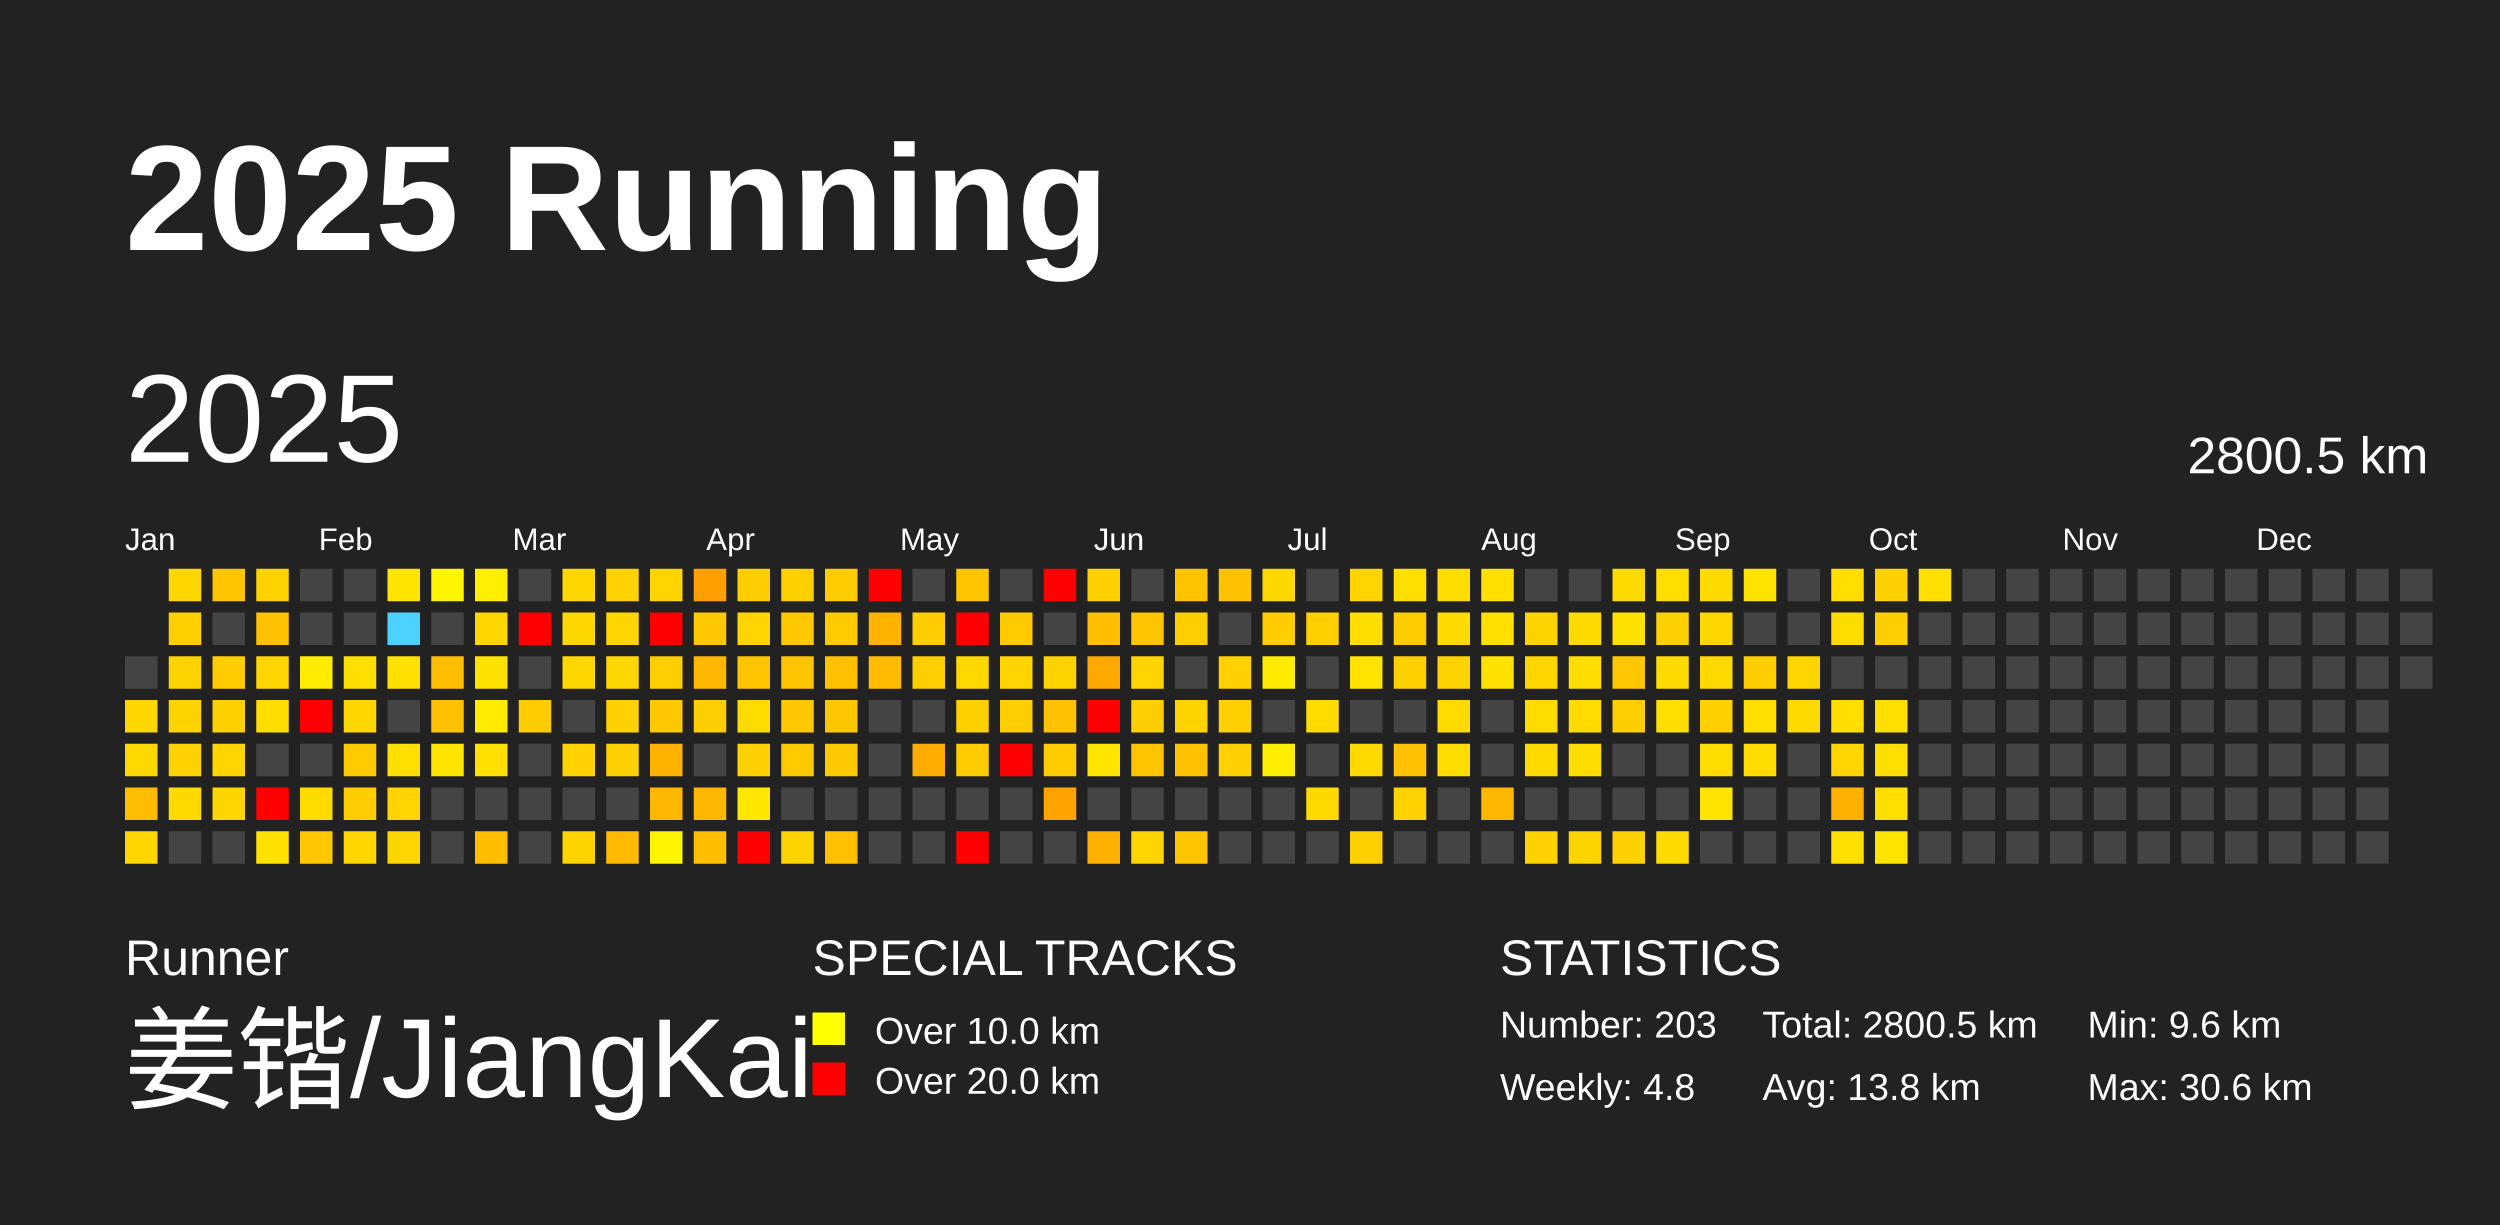
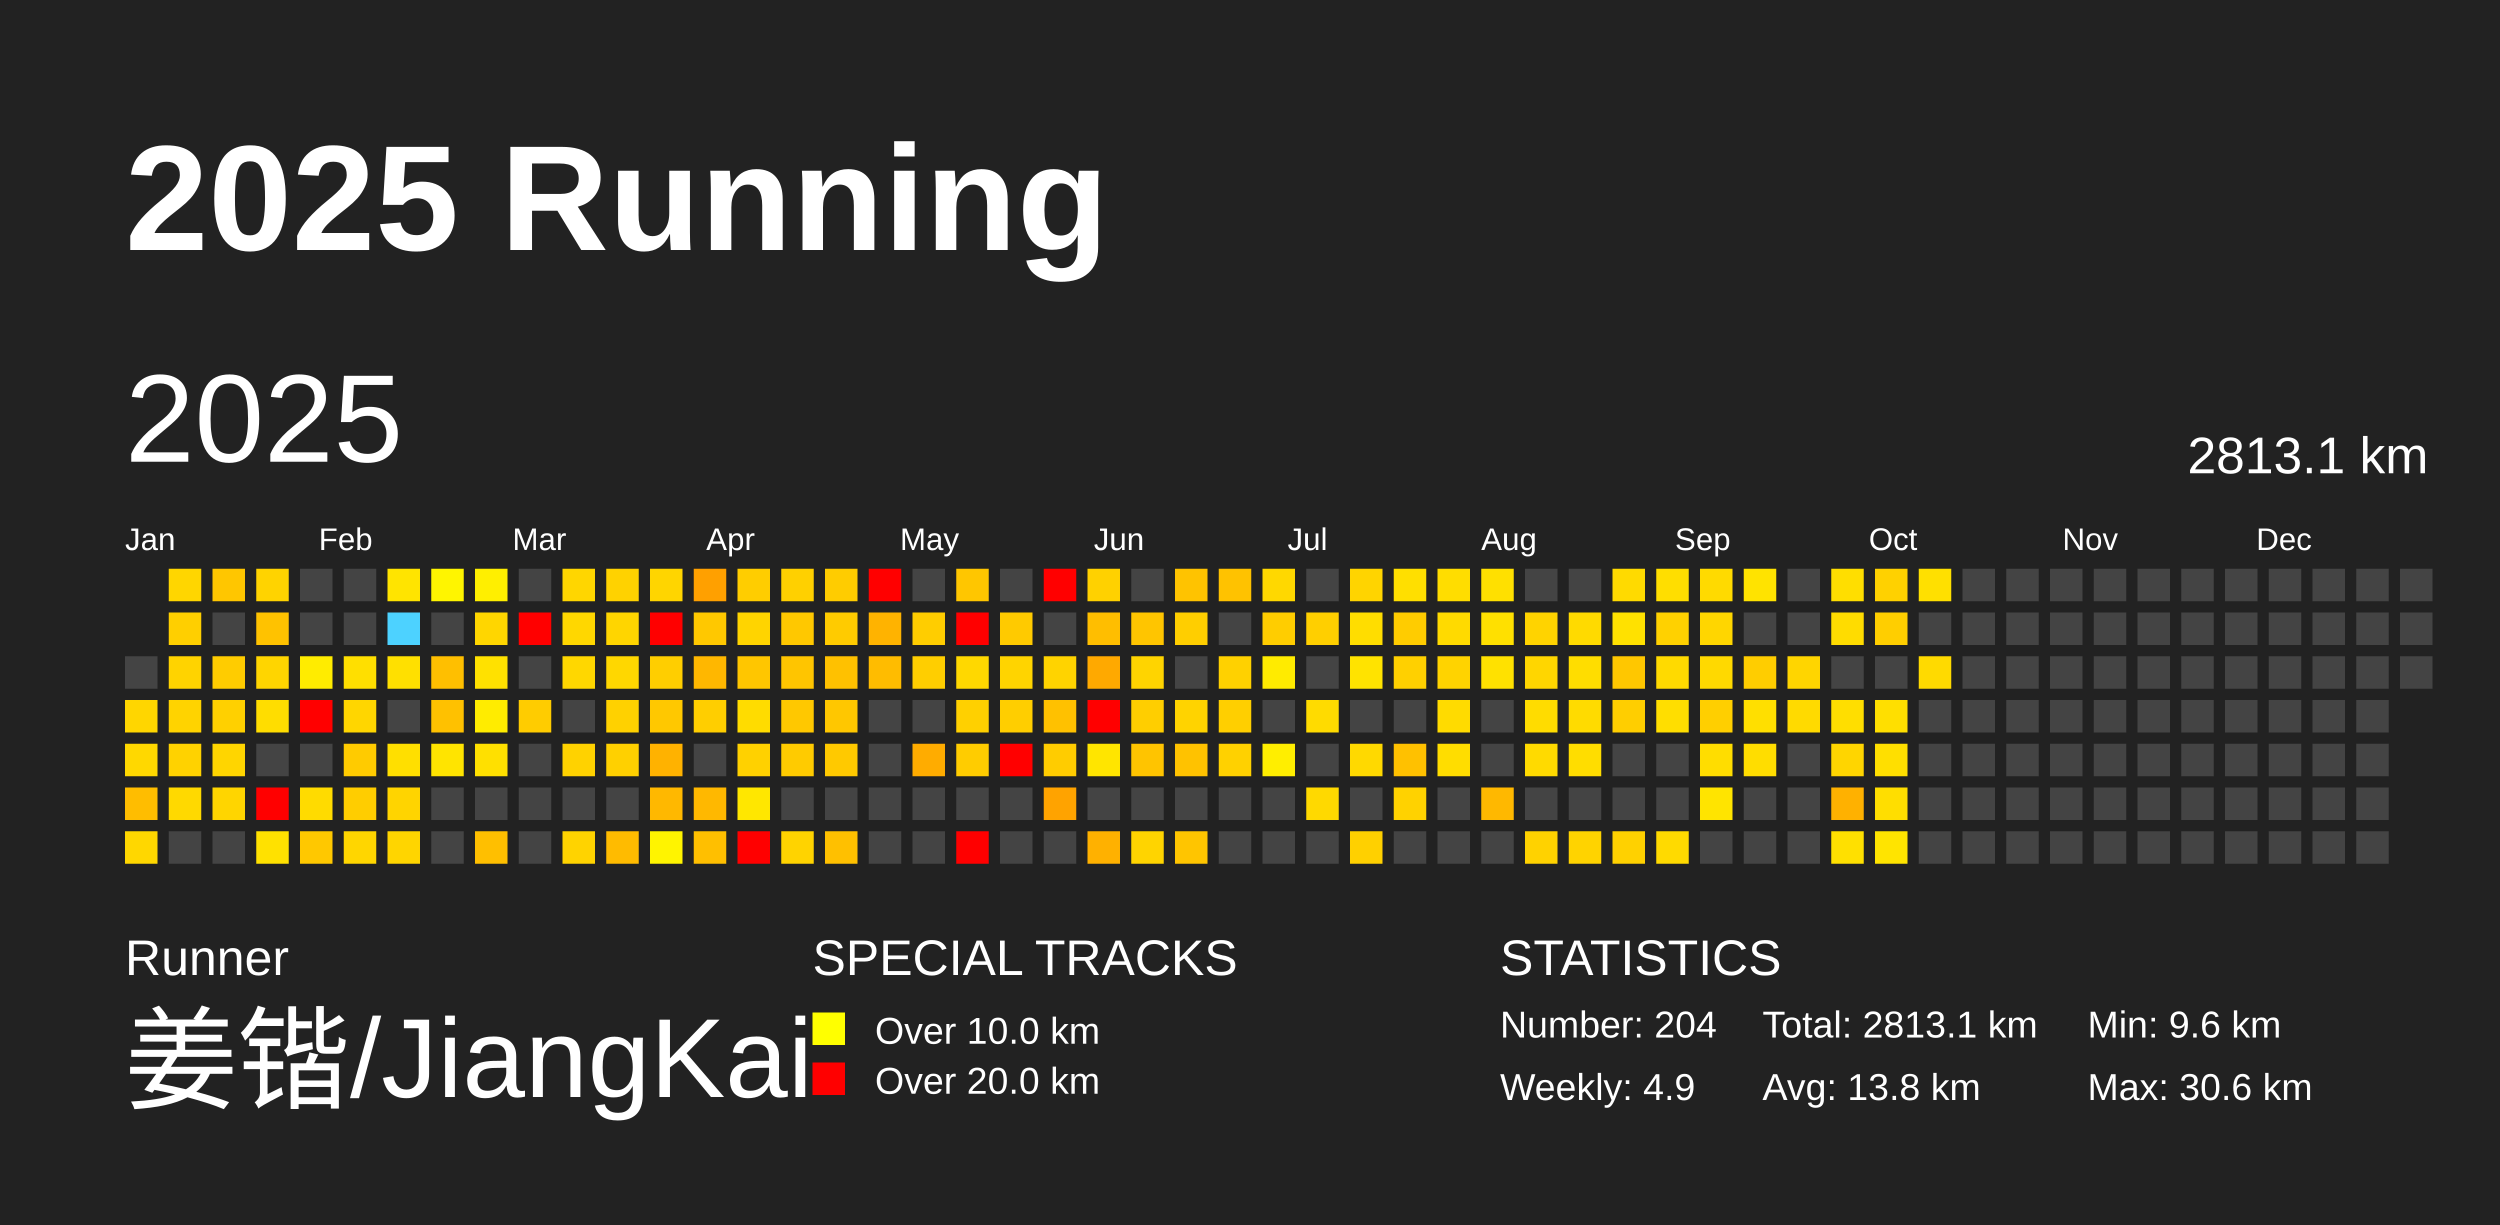
<svg xmlns="http://www.w3.org/2000/svg" baseProfile="full" height="98mm" version="1.1" viewBox="0,0,200,98" width="200mm">
  <defs />
  <rect fill="#222222" height="98" width="200" x="0" y="0" />
  <text fill="#FFFFFF" style="font-size:12px; font-family:Arial; font-weight:bold;" x="10" y="20">2025 Running</text>
  <text fill="#FFFFFF" style="font-size:4px; font-family:Arial" x="10" y="78">Runner</text>
  <text fill="#FFFFFF" style="font-size:9px; font-family:Arial" x="10" y="88">姜锴/JiangKai</text>
  <text fill="#FFFFFF" style="font-size:4px; font-family:Arial" x="65" y="78">SPECIAL TRACKS</text>
  <rect fill="yellow" height="2.6" width="2.6" x="65" y="81" />
  <text fill="#FFFFFF" style="font-size:3px; font-family:Arial" x="70" y="83.5">Over 10.0 km</text>
  <rect fill="red" height="2.6" width="2.6" x="65" y="85" />
  <text fill="#FFFFFF" style="font-size:3px; font-family:Arial" x="70" y="87.5">Over 20.0 km</text>
  <text fill="#FFFFFF" style="font-size:4px; font-family:Arial" x="120" y="78">STATISTICS</text>
-   <text fill="#FFFFFF" style="font-size:3px; font-family:Arial" x="120" y="83">Number: 203</text>
-   <text fill="#FFFFFF" style="font-size:3px; font-family:Arial" x="120" y="88">Weekly: 4.8</text>
-   <text fill="#FFFFFF" style="font-size:3px; font-family:Arial" x="141" y="83">Total: 2800.5 km</text>
+   <text fill="#FFFFFF" style="font-size:3px; font-family:Arial" x="120" y="83">Number: 204</text>
+   <text fill="#FFFFFF" style="font-size:3px; font-family:Arial" x="120" y="88">Weekly: 4.9</text>
+   <text fill="#FFFFFF" style="font-size:3px; font-family:Arial" x="141" y="83">Total: 2813.1 km</text>
  <text fill="#FFFFFF" style="font-size:3px; font-family:Arial" x="141" y="88">Avg: 13.8 km</text>
  <text fill="#FFFFFF" style="font-size:3px; font-family:Arial" x="167" y="83">Min: 9.6 km</text>
  <text fill="#FFFFFF" style="font-size:3px; font-family:Arial" x="167" y="88">Max: 30.6 km</text>
  <text dominant-baseline="hanging" fill="#FFFFFF" style="font-size:10.0px; font-family:Arial;" x="10" y="30">2025</text>
-   <text dominant-baseline="hanging" fill="#FFFFFF" style="font-size:4.125px; font-family:Arial;" x="175" y="35">2800.5 km</text>
+   <text dominant-baseline="hanging" fill="#FFFFFF" style="font-size:4.125px; font-family:Arial;" x="175" y="35">2813.1 km</text>
  <text fill="#FFFFFF" style="font-size:2.5px; font-family:Arial" x="10.0" y="44">Jan</text>
  <text fill="#FFFFFF" style="font-size:2.5px; font-family:Arial" x="25.5" y="44">Feb</text>
  <text fill="#FFFFFF" style="font-size:2.5px; font-family:Arial" x="41.0" y="44">Mar</text>
  <text fill="#FFFFFF" style="font-size:2.5px; font-family:Arial" x="56.5" y="44">Apr</text>
  <text fill="#FFFFFF" style="font-size:2.5px; font-family:Arial" x="72.0" y="44">May</text>
  <text fill="#FFFFFF" style="font-size:2.5px; font-family:Arial" x="87.5" y="44">Jun</text>
  <text fill="#FFFFFF" style="font-size:2.5px; font-family:Arial" x="103.0" y="44">Jul</text>
  <text fill="#FFFFFF" style="font-size:2.5px; font-family:Arial" x="118.5" y="44">Aug</text>
  <text fill="#FFFFFF" style="font-size:2.5px; font-family:Arial" x="134.0" y="44">Sep</text>
  <text fill="#FFFFFF" style="font-size:2.5px; font-family:Arial" x="149.5" y="44">Oct</text>
  <text fill="#FFFFFF" style="font-size:2.5px; font-family:Arial" x="165.0" y="44">Nov</text>
  <text fill="#FFFFFF" style="font-size:2.5px; font-family:Arial" x="180.5" y="44">Dec</text>
  <rect fill="#444444" height="2.6" width="2.6" x="10.0" y="52.5" />
  <rect fill="#ffd600" height="2.6" width="2.6" x="10.0" y="56.0" />
  <rect fill="#ffd800" height="2.6" width="2.6" x="10.0" y="59.5" />
  <rect fill="#ffbd00" height="2.6" width="2.6" x="10.0" y="63.0" />
  <rect fill="#ffd700" height="2.6" width="2.6" x="10.0" y="66.5" />
  <rect fill="#ffd600" height="2.6" width="2.6" x="13.5" y="45.5" />
  <rect fill="#ffcf00" height="2.6" width="2.6" x="13.5" y="49.0" />
  <rect fill="#ffd300" height="2.6" width="2.6" x="13.5" y="52.5" />
  <rect fill="#ffd300" height="2.6" width="2.6" x="13.5" y="56.0" />
  <rect fill="#ffd200" height="2.6" width="2.6" x="13.5" y="59.5" />
  <rect fill="#ffd900" height="2.6" width="2.6" x="13.5" y="63.0" />
  <rect fill="#444444" height="2.6" width="2.6" x="13.5" y="66.5" />
  <rect fill="#ffc600" height="2.6" width="2.6" x="17.0" y="45.5" />
  <rect fill="#444444" height="2.6" width="2.6" x="17.0" y="49.0" />
  <rect fill="#ffcc00" height="2.6" width="2.6" x="17.0" y="52.5" />
  <rect fill="#ffd000" height="2.6" width="2.6" x="17.0" y="56.0" />
  <rect fill="#ffd500" height="2.6" width="2.6" x="17.0" y="59.5" />
  <rect fill="#ffd500" height="2.6" width="2.6" x="17.0" y="63.0" />
  <rect fill="#444444" height="2.6" width="2.6" x="17.0" y="66.5" />
  <rect fill="#ffd300" height="2.6" width="2.6" x="20.5" y="45.5" />
  <rect fill="#ffc200" height="2.6" width="2.6" x="20.5" y="49.0" />
  <rect fill="#ffd500" height="2.6" width="2.6" x="20.5" y="52.5" />
  <rect fill="#ffdd00" height="2.6" width="2.6" x="20.5" y="56.0" />
  <rect fill="#444444" height="2.6" width="2.6" x="20.5" y="59.5" />
  <rect fill="red" height="2.6" width="2.6" x="20.5" y="63.0" />
  <rect fill="#ffe100" height="2.6" width="2.6" x="20.5" y="66.5" />
  <rect fill="#444444" height="2.6" width="2.6" x="24.0" y="45.5" />
  <rect fill="#444444" height="2.6" width="2.6" x="24.0" y="49.0" />
  <rect fill="#ffec00" height="2.6" width="2.6" x="24.0" y="52.5" />
  <rect fill="red" height="2.6" width="2.6" x="24.0" y="56.0" />
  <rect fill="#444444" height="2.6" width="2.6" x="24.0" y="59.5" />
  <rect fill="#ffdb00" height="2.6" width="2.6" x="24.0" y="63.0" />
  <rect fill="#ffc800" height="2.6" width="2.6" x="24.0" y="66.5" />
  <rect fill="#444444" height="2.6" width="2.6" x="27.5" y="45.5" />
  <rect fill="#444444" height="2.6" width="2.6" x="27.5" y="49.0" />
  <rect fill="#ffdf00" height="2.6" width="2.6" x="27.5" y="52.5" />
  <rect fill="#ffd600" height="2.6" width="2.6" x="27.5" y="56.0" />
  <rect fill="#ffcb00" height="2.6" width="2.6" x="27.5" y="59.5" />
  <rect fill="#ffcd00" height="2.6" width="2.6" x="27.5" y="63.0" />
  <rect fill="#ffd600" height="2.6" width="2.6" x="27.5" y="66.5" />
  <rect fill="#ffe400" height="2.6" width="2.6" x="31.0" y="45.5" />
  <rect fill="#4dd2ff" height="2.6" width="2.6" x="31.0" y="49.0" />
  <rect fill="#ffe000" height="2.6" width="2.6" x="31.0" y="52.5" />
  <rect fill="#444444" height="2.6" width="2.6" x="31.0" y="56.0" />
  <rect fill="#ffdf00" height="2.6" width="2.6" x="31.0" y="59.5" />
  <rect fill="#ffd400" height="2.6" width="2.6" x="31.0" y="63.0" />
  <rect fill="#ffd500" height="2.6" width="2.6" x="31.0" y="66.5" />
  <rect fill="#fff500" height="2.6" width="2.6" x="34.5" y="45.5" />
  <rect fill="#444444" height="2.6" width="2.6" x="34.5" y="49.0" />
  <rect fill="#ffbf00" height="2.6" width="2.6" x="34.5" y="52.5" />
  <rect fill="#ffc100" height="2.6" width="2.6" x="34.5" y="56.0" />
  <rect fill="#ffe400" height="2.6" width="2.6" x="34.5" y="59.5" />
  <rect fill="#444444" height="2.6" width="2.6" x="34.5" y="63.0" />
  <rect fill="#444444" height="2.6" width="2.6" x="34.5" y="66.5" />
  <rect fill="#ffef00" height="2.6" width="2.6" x="38.0" y="45.5" />
  <rect fill="#ffd600" height="2.6" width="2.6" x="38.0" y="49.0" />
  <rect fill="#ffe100" height="2.6" width="2.6" x="38.0" y="52.5" />
  <rect fill="#ffec00" height="2.6" width="2.6" x="38.0" y="56.0" />
  <rect fill="#ffe000" height="2.6" width="2.6" x="38.0" y="59.5" />
  <rect fill="#444444" height="2.6" width="2.6" x="38.0" y="63.0" />
  <rect fill="#ffbf00" height="2.6" width="2.6" x="38.0" y="66.5" />
  <rect fill="#444444" height="2.6" width="2.6" x="41.5" y="45.5" />
  <rect fill="red" height="2.6" width="2.6" x="41.5" y="49.0" />
  <rect fill="#444444" height="2.6" width="2.6" x="41.5" y="52.5" />
  <rect fill="#ffcc00" height="2.6" width="2.6" x="41.5" y="56.0" />
  <rect fill="#444444" height="2.6" width="2.6" x="41.5" y="59.5" />
  <rect fill="#444444" height="2.6" width="2.6" x="41.5" y="63.0" />
  <rect fill="#444444" height="2.6" width="2.6" x="41.5" y="66.5" />
  <rect fill="#ffd600" height="2.6" width="2.6" x="45.0" y="45.5" />
  <rect fill="#ffd700" height="2.6" width="2.6" x="45.0" y="49.0" />
  <rect fill="#ffd700" height="2.6" width="2.6" x="45.0" y="52.5" />
  <rect fill="#444444" height="2.6" width="2.6" x="45.0" y="56.0" />
  <rect fill="#ffd200" height="2.6" width="2.6" x="45.0" y="59.5" />
  <rect fill="#444444" height="2.6" width="2.6" x="45.0" y="63.0" />
  <rect fill="#ffd300" height="2.6" width="2.6" x="45.0" y="66.5" />
  <rect fill="#ffd200" height="2.6" width="2.6" x="48.5" y="45.5" />
  <rect fill="#ffd500" height="2.6" width="2.6" x="48.5" y="49.0" />
  <rect fill="#ffd700" height="2.6" width="2.6" x="48.5" y="52.5" />
  <rect fill="#ffd100" height="2.6" width="2.6" x="48.5" y="56.0" />
  <rect fill="#ffd000" height="2.6" width="2.6" x="48.5" y="59.5" />
  <rect fill="#444444" height="2.6" width="2.6" x="48.5" y="63.0" />
  <rect fill="#ffbb00" height="2.6" width="2.6" x="48.5" y="66.5" />
  <rect fill="#ffd500" height="2.6" width="2.6" x="52.0" y="45.5" />
  <rect fill="red" height="2.6" width="2.6" x="52.0" y="49.0" />
  <rect fill="#ffce00" height="2.6" width="2.6" x="52.0" y="52.5" />
  <rect fill="#ffc800" height="2.6" width="2.6" x="52.0" y="56.0" />
  <rect fill="#ffb200" height="2.6" width="2.6" x="52.0" y="59.5" />
  <rect fill="#ffb800" height="2.6" width="2.6" x="52.0" y="63.0" />
  <rect fill="#fff400" height="2.6" width="2.6" x="52.0" y="66.5" />
  <rect fill="#ffa000" height="2.6" width="2.6" x="55.5" y="45.5" />
  <rect fill="#ffc800" height="2.6" width="2.6" x="55.5" y="49.0" />
  <rect fill="#ffb700" height="2.6" width="2.6" x="55.5" y="52.5" />
  <rect fill="#ffce00" height="2.6" width="2.6" x="55.5" y="56.0" />
  <rect fill="#444444" height="2.6" width="2.6" x="55.5" y="59.5" />
  <rect fill="#ffb800" height="2.6" width="2.6" x="55.5" y="63.0" />
  <rect fill="#ffbf00" height="2.6" width="2.6" x="55.5" y="66.5" />
  <rect fill="#ffcd00" height="2.6" width="2.6" x="59.0" y="45.5" />
  <rect fill="#ffd400" height="2.6" width="2.6" x="59.0" y="49.0" />
  <rect fill="#ffc600" height="2.6" width="2.6" x="59.0" y="52.5" />
  <rect fill="#ffdc00" height="2.6" width="2.6" x="59.0" y="56.0" />
  <rect fill="#ffd100" height="2.6" width="2.6" x="59.0" y="59.5" />
  <rect fill="#ffe700" height="2.6" width="2.6" x="59.0" y="63.0" />
  <rect fill="red" height="2.6" width="2.6" x="59.0" y="66.5" />
  <rect fill="#ffd000" height="2.6" width="2.6" x="62.5" y="45.5" />
  <rect fill="#ffc800" height="2.6" width="2.6" x="62.5" y="49.0" />
  <rect fill="#ffc500" height="2.6" width="2.6" x="62.5" y="52.5" />
  <rect fill="#ffc800" height="2.6" width="2.6" x="62.5" y="56.0" />
  <rect fill="#ffcb00" height="2.6" width="2.6" x="62.5" y="59.5" />
  <rect fill="#444444" height="2.6" width="2.6" x="62.5" y="63.0" />
  <rect fill="#ffd300" height="2.6" width="2.6" x="62.5" y="66.5" />
  <rect fill="#ffcc00" height="2.6" width="2.6" x="66.0" y="45.5" />
  <rect fill="#ffcb00" height="2.6" width="2.6" x="66.0" y="49.0" />
  <rect fill="#ffc100" height="2.6" width="2.6" x="66.0" y="52.5" />
  <rect fill="#ffc700" height="2.6" width="2.6" x="66.0" y="56.0" />
  <rect fill="#ffc900" height="2.6" width="2.6" x="66.0" y="59.5" />
  <rect fill="#444444" height="2.6" width="2.6" x="66.0" y="63.0" />
  <rect fill="#ffc000" height="2.6" width="2.6" x="66.0" y="66.5" />
  <rect fill="red" height="2.6" width="2.6" x="69.5" y="45.5" />
  <rect fill="#ffb300" height="2.6" width="2.6" x="69.5" y="49.0" />
  <rect fill="#ffbc00" height="2.6" width="2.6" x="69.5" y="52.5" />
  <rect fill="#444444" height="2.6" width="2.6" x="69.5" y="56.0" />
  <rect fill="#444444" height="2.6" width="2.6" x="69.5" y="59.5" />
  <rect fill="#444444" height="2.6" width="2.6" x="69.5" y="63.0" />
  <rect fill="#444444" height="2.6" width="2.6" x="69.5" y="66.5" />
  <rect fill="#444444" height="2.6" width="2.6" x="73.0" y="45.5" />
  <rect fill="#ffcd00" height="2.6" width="2.6" x="73.0" y="49.0" />
  <rect fill="#ffce00" height="2.6" width="2.6" x="73.0" y="52.5" />
  <rect fill="#444444" height="2.6" width="2.6" x="73.0" y="56.0" />
  <rect fill="#ffac00" height="2.6" width="2.6" x="73.0" y="59.5" />
  <rect fill="#444444" height="2.6" width="2.6" x="73.0" y="63.0" />
  <rect fill="#444444" height="2.6" width="2.6" x="73.0" y="66.5" />
  <rect fill="#ffc600" height="2.6" width="2.6" x="76.5" y="45.5" />
  <rect fill="red" height="2.6" width="2.6" x="76.5" y="49.0" />
  <rect fill="#ffd800" height="2.6" width="2.6" x="76.5" y="52.5" />
  <rect fill="#ffd000" height="2.6" width="2.6" x="76.5" y="56.0" />
  <rect fill="#ffcc00" height="2.6" width="2.6" x="76.5" y="59.5" />
  <rect fill="#444444" height="2.6" width="2.6" x="76.5" y="63.0" />
  <rect fill="red" height="2.6" width="2.6" x="76.5" y="66.5" />
  <rect fill="#444444" height="2.6" width="2.6" x="80.0" y="45.5" />
  <rect fill="#ffca00" height="2.6" width="2.6" x="80.0" y="49.0" />
  <rect fill="#ffd400" height="2.6" width="2.6" x="80.0" y="52.5" />
  <rect fill="#ffce00" height="2.6" width="2.6" x="80.0" y="56.0" />
  <rect fill="red" height="2.6" width="2.6" x="80.0" y="59.5" />
  <rect fill="#444444" height="2.6" width="2.6" x="80.0" y="63.0" />
  <rect fill="#444444" height="2.6" width="2.6" x="80.0" y="66.5" />
  <rect fill="red" height="2.6" width="2.6" x="83.5" y="45.5" />
  <rect fill="#444444" height="2.6" width="2.6" x="83.5" y="49.0" />
  <rect fill="#ffd300" height="2.6" width="2.6" x="83.5" y="52.5" />
  <rect fill="#ffc100" height="2.6" width="2.6" x="83.5" y="56.0" />
  <rect fill="#ffcc00" height="2.6" width="2.6" x="83.5" y="59.5" />
  <rect fill="#ffa300" height="2.6" width="2.6" x="83.5" y="63.0" />
  <rect fill="#444444" height="2.6" width="2.6" x="83.5" y="66.5" />
  <rect fill="#ffd100" height="2.6" width="2.6" x="87.0" y="45.5" />
  <rect fill="#ffbe00" height="2.6" width="2.6" x="87.0" y="49.0" />
  <rect fill="#ffa900" height="2.6" width="2.6" x="87.0" y="52.5" />
  <rect fill="red" height="2.6" width="2.6" x="87.0" y="56.0" />
  <rect fill="#ffe500" height="2.6" width="2.6" x="87.0" y="59.5" />
  <rect fill="#444444" height="2.6" width="2.6" x="87.0" y="63.0" />
  <rect fill="#ffb100" height="2.6" width="2.6" x="87.0" y="66.5" />
  <rect fill="#444444" height="2.6" width="2.6" x="90.5" y="45.5" />
  <rect fill="#ffc500" height="2.6" width="2.6" x="90.5" y="49.0" />
  <rect fill="#ffd400" height="2.6" width="2.6" x="90.5" y="52.5" />
  <rect fill="#ffce00" height="2.6" width="2.6" x="90.5" y="56.0" />
  <rect fill="#ffc400" height="2.6" width="2.6" x="90.5" y="59.5" />
  <rect fill="#444444" height="2.6" width="2.6" x="90.5" y="63.0" />
  <rect fill="#ffd400" height="2.6" width="2.6" x="90.5" y="66.5" />
  <rect fill="#ffc300" height="2.6" width="2.6" x="94.0" y="45.5" />
  <rect fill="#ffce00" height="2.6" width="2.6" x="94.0" y="49.0" />
  <rect fill="#444444" height="2.6" width="2.6" x="94.0" y="52.5" />
  <rect fill="#ffd300" height="2.6" width="2.6" x="94.0" y="56.0" />
  <rect fill="#ffc200" height="2.6" width="2.6" x="94.0" y="59.5" />
  <rect fill="#444444" height="2.6" width="2.6" x="94.0" y="63.0" />
  <rect fill="#ffc500" height="2.6" width="2.6" x="94.0" y="66.5" />
  <rect fill="#ffc200" height="2.6" width="2.6" x="97.5" y="45.5" />
  <rect fill="#444444" height="2.6" width="2.6" x="97.5" y="49.0" />
  <rect fill="#ffd100" height="2.6" width="2.6" x="97.5" y="52.5" />
  <rect fill="#ffcf00" height="2.6" width="2.6" x="97.5" y="56.0" />
  <rect fill="#ffd100" height="2.6" width="2.6" x="97.5" y="59.5" />
  <rect fill="#444444" height="2.6" width="2.6" x="97.5" y="63.0" />
  <rect fill="#444444" height="2.6" width="2.6" x="97.5" y="66.5" />
  <rect fill="#ffd800" height="2.6" width="2.6" x="101.0" y="45.5" />
  <rect fill="#ffcd00" height="2.6" width="2.6" x="101.0" y="49.0" />
  <rect fill="#ffeb00" height="2.6" width="2.6" x="101.0" y="52.5" />
  <rect fill="#444444" height="2.6" width="2.6" x="101.0" y="56.0" />
  <rect fill="#ffee00" height="2.6" width="2.6" x="101.0" y="59.5" />
  <rect fill="#444444" height="2.6" width="2.6" x="101.0" y="63.0" />
  <rect fill="#444444" height="2.6" width="2.6" x="101.0" y="66.5" />
  <rect fill="#444444" height="2.6" width="2.6" x="104.5" y="45.5" />
  <rect fill="#ffcf00" height="2.6" width="2.6" x="104.5" y="49.0" />
  <rect fill="#444444" height="2.6" width="2.6" x="104.5" y="52.5" />
  <rect fill="#ffdb00" height="2.6" width="2.6" x="104.5" y="56.0" />
  <rect fill="#444444" height="2.6" width="2.6" x="104.5" y="59.5" />
  <rect fill="#ffd900" height="2.6" width="2.6" x="104.5" y="63.0" />
  <rect fill="#444444" height="2.6" width="2.6" x="104.5" y="66.5" />
  <rect fill="#ffd400" height="2.6" width="2.6" x="108.0" y="45.5" />
  <rect fill="#ffdd00" height="2.6" width="2.6" x="108.0" y="49.0" />
  <rect fill="#ffe300" height="2.6" width="2.6" x="108.0" y="52.5" />
  <rect fill="#444444" height="2.6" width="2.6" x="108.0" y="56.0" />
  <rect fill="#ffd900" height="2.6" width="2.6" x="108.0" y="59.5" />
  <rect fill="#444444" height="2.6" width="2.6" x="108.0" y="63.0" />
  <rect fill="#ffd000" height="2.6" width="2.6" x="108.0" y="66.5" />
  <rect fill="#ffdf00" height="2.6" width="2.6" x="111.5" y="45.5" />
  <rect fill="#ffcc00" height="2.6" width="2.6" x="111.5" y="49.0" />
  <rect fill="#ffd000" height="2.6" width="2.6" x="111.5" y="52.5" />
  <rect fill="#444444" height="2.6" width="2.6" x="111.5" y="56.0" />
  <rect fill="#ffc100" height="2.6" width="2.6" x="111.5" y="59.5" />
  <rect fill="#ffd200" height="2.6" width="2.6" x="111.5" y="63.0" />
  <rect fill="#444444" height="2.6" width="2.6" x="111.5" y="66.5" />
  <rect fill="#ffdd00" height="2.6" width="2.6" x="115.0" y="45.5" />
  <rect fill="#ffda00" height="2.6" width="2.6" x="115.0" y="49.0" />
  <rect fill="#ffd300" height="2.6" width="2.6" x="115.0" y="52.5" />
  <rect fill="#ffdb00" height="2.6" width="2.6" x="115.0" y="56.0" />
  <rect fill="#ffdd00" height="2.6" width="2.6" x="115.0" y="59.5" />
  <rect fill="#444444" height="2.6" width="2.6" x="115.0" y="63.0" />
  <rect fill="#444444" height="2.6" width="2.6" x="115.0" y="66.5" />
  <rect fill="#ffe000" height="2.6" width="2.6" x="118.5" y="45.5" />
  <rect fill="#ffe000" height="2.6" width="2.6" x="118.5" y="49.0" />
  <rect fill="#ffe100" height="2.6" width="2.6" x="118.5" y="52.5" />
  <rect fill="#444444" height="2.6" width="2.6" x="118.5" y="56.0" />
  <rect fill="#444444" height="2.6" width="2.6" x="118.5" y="59.5" />
  <rect fill="#ffb800" height="2.6" width="2.6" x="118.5" y="63.0" />
  <rect fill="#444444" height="2.6" width="2.6" x="118.5" y="66.5" />
  <rect fill="#444444" height="2.6" width="2.6" x="122.0" y="45.5" />
  <rect fill="#ffd300" height="2.6" width="2.6" x="122.0" y="49.0" />
  <rect fill="#ffd600" height="2.6" width="2.6" x="122.0" y="52.5" />
  <rect fill="#ffdc00" height="2.6" width="2.6" x="122.0" y="56.0" />
  <rect fill="#ffda00" height="2.6" width="2.6" x="122.0" y="59.5" />
  <rect fill="#444444" height="2.6" width="2.6" x="122.0" y="63.0" />
  <rect fill="#ffd200" height="2.6" width="2.6" x="122.0" y="66.5" />
  <rect fill="#444444" height="2.6" width="2.6" x="125.5" y="45.5" />
  <rect fill="#ffda00" height="2.6" width="2.6" x="125.5" y="49.0" />
  <rect fill="#ffdd00" height="2.6" width="2.6" x="125.5" y="52.5" />
  <rect fill="#ffdb00" height="2.6" width="2.6" x="125.5" y="56.0" />
  <rect fill="#ffdd00" height="2.6" width="2.6" x="125.5" y="59.5" />
  <rect fill="#444444" height="2.6" width="2.6" x="125.5" y="63.0" />
  <rect fill="#ffd300" height="2.6" width="2.6" x="125.5" y="66.5" />
  <rect fill="#ffda00" height="2.6" width="2.6" x="129.0" y="45.5" />
  <rect fill="#ffe100" height="2.6" width="2.6" x="129.0" y="49.0" />
  <rect fill="#ffc700" height="2.6" width="2.6" x="129.0" y="52.5" />
  <rect fill="#ffce00" height="2.6" width="2.6" x="129.0" y="56.0" />
  <rect fill="#444444" height="2.6" width="2.6" x="129.0" y="59.5" />
  <rect fill="#444444" height="2.6" width="2.6" x="129.0" y="63.0" />
  <rect fill="#ffd100" height="2.6" width="2.6" x="129.0" y="66.5" />
  <rect fill="#ffde00" height="2.6" width="2.6" x="132.5" y="45.5" />
  <rect fill="#ffd100" height="2.6" width="2.6" x="132.5" y="49.0" />
  <rect fill="#ffda00" height="2.6" width="2.6" x="132.5" y="52.5" />
  <rect fill="#ffde00" height="2.6" width="2.6" x="132.5" y="56.0" />
  <rect fill="#444444" height="2.6" width="2.6" x="132.5" y="59.5" />
  <rect fill="#444444" height="2.6" width="2.6" x="132.5" y="63.0" />
  <rect fill="#ffda00" height="2.6" width="2.6" x="132.5" y="66.5" />
  <rect fill="#ffda00" height="2.6" width="2.6" x="136.0" y="45.5" />
  <rect fill="#ffd600" height="2.6" width="2.6" x="136.0" y="49.0" />
  <rect fill="#ffd900" height="2.6" width="2.6" x="136.0" y="52.5" />
  <rect fill="#ffcf00" height="2.6" width="2.6" x="136.0" y="56.0" />
  <rect fill="#ffdd00" height="2.6" width="2.6" x="136.0" y="59.5" />
  <rect fill="#ffe400" height="2.6" width="2.6" x="136.0" y="63.0" />
  <rect fill="#444444" height="2.6" width="2.6" x="136.0" y="66.5" />
  <rect fill="#ffe300" height="2.6" width="2.6" x="139.5" y="45.5" />
  <rect fill="#444444" height="2.6" width="2.6" x="139.5" y="49.0" />
  <rect fill="#ffcd00" height="2.6" width="2.6" x="139.5" y="52.5" />
  <rect fill="#ffdf00" height="2.6" width="2.6" x="139.5" y="56.0" />
  <rect fill="#ffdd00" height="2.6" width="2.6" x="139.5" y="59.5" />
  <rect fill="#444444" height="2.6" width="2.6" x="139.5" y="63.0" />
  <rect fill="#444444" height="2.6" width="2.6" x="139.5" y="66.5" />
  <rect fill="#444444" height="2.6" width="2.6" x="143.0" y="45.5" />
  <rect fill="#444444" height="2.6" width="2.6" x="143.0" y="49.0" />
  <rect fill="#ffd500" height="2.6" width="2.6" x="143.0" y="52.5" />
  <rect fill="#ffda00" height="2.6" width="2.6" x="143.0" y="56.0" />
  <rect fill="#444444" height="2.6" width="2.6" x="143.0" y="59.5" />
  <rect fill="#444444" height="2.6" width="2.6" x="143.0" y="63.0" />
  <rect fill="#444444" height="2.6" width="2.6" x="143.0" y="66.5" />
  <rect fill="#ffde00" height="2.6" width="2.6" x="146.5" y="45.5" />
  <rect fill="#ffdc00" height="2.6" width="2.6" x="146.5" y="49.0" />
  <rect fill="#444444" height="2.6" width="2.6" x="146.5" y="52.5" />
  <rect fill="#ffde00" height="2.6" width="2.6" x="146.5" y="56.0" />
  <rect fill="#ffd500" height="2.6" width="2.6" x="146.5" y="59.5" />
  <rect fill="#ffb100" height="2.6" width="2.6" x="146.5" y="63.0" />
  <rect fill="#ffe000" height="2.6" width="2.6" x="146.5" y="66.5" />
  <rect fill="#ffd100" height="2.6" width="2.6" x="150.0" y="45.5" />
  <rect fill="#ffce00" height="2.6" width="2.6" x="150.0" y="49.0" />
  <rect fill="#444444" height="2.6" width="2.6" x="150.0" y="52.5" />
  <rect fill="#ffdf00" height="2.6" width="2.6" x="150.0" y="56.0" />
  <rect fill="#ffdf00" height="2.6" width="2.6" x="150.0" y="59.5" />
  <rect fill="#ffde00" height="2.6" width="2.6" x="150.0" y="63.0" />
  <rect fill="#ffe400" height="2.6" width="2.6" x="150.0" y="66.5" />
  <rect fill="#ffe000" height="2.6" width="2.6" x="153.5" y="45.5" />
  <rect fill="#444444" height="2.6" width="2.6" x="153.5" y="49.0" />
-   <rect fill="#444444" height="2.6" width="2.6" x="153.5" y="52.5" />
+   <rect fill="#ffda00" height="2.6" width="2.6" x="153.5" y="52.5" />
  <rect fill="#444444" height="2.6" width="2.6" x="153.5" y="56.0" />
  <rect fill="#444444" height="2.6" width="2.6" x="153.5" y="59.5" />
  <rect fill="#444444" height="2.6" width="2.6" x="153.5" y="63.0" />
  <rect fill="#444444" height="2.6" width="2.6" x="153.5" y="66.5" />
  <rect fill="#444444" height="2.6" width="2.6" x="157.0" y="45.5" />
  <rect fill="#444444" height="2.6" width="2.6" x="157.0" y="49.0" />
  <rect fill="#444444" height="2.6" width="2.6" x="157.0" y="52.5" />
  <rect fill="#444444" height="2.6" width="2.6" x="157.0" y="56.0" />
  <rect fill="#444444" height="2.6" width="2.6" x="157.0" y="59.5" />
  <rect fill="#444444" height="2.6" width="2.6" x="157.0" y="63.0" />
  <rect fill="#444444" height="2.6" width="2.6" x="157.0" y="66.5" />
  <rect fill="#444444" height="2.6" width="2.6" x="160.5" y="45.5" />
  <rect fill="#444444" height="2.6" width="2.6" x="160.5" y="49.0" />
  <rect fill="#444444" height="2.6" width="2.6" x="160.5" y="52.5" />
  <rect fill="#444444" height="2.6" width="2.6" x="160.5" y="56.0" />
  <rect fill="#444444" height="2.6" width="2.6" x="160.5" y="59.5" />
  <rect fill="#444444" height="2.6" width="2.6" x="160.5" y="63.0" />
  <rect fill="#444444" height="2.6" width="2.6" x="160.5" y="66.5" />
  <rect fill="#444444" height="2.6" width="2.6" x="164.0" y="45.5" />
  <rect fill="#444444" height="2.6" width="2.6" x="164.0" y="49.0" />
  <rect fill="#444444" height="2.6" width="2.6" x="164.0" y="52.5" />
  <rect fill="#444444" height="2.6" width="2.6" x="164.0" y="56.0" />
  <rect fill="#444444" height="2.6" width="2.6" x="164.0" y="59.5" />
  <rect fill="#444444" height="2.6" width="2.6" x="164.0" y="63.0" />
  <rect fill="#444444" height="2.6" width="2.6" x="164.0" y="66.5" />
  <rect fill="#444444" height="2.6" width="2.6" x="167.5" y="45.5" />
  <rect fill="#444444" height="2.6" width="2.6" x="167.5" y="49.0" />
  <rect fill="#444444" height="2.6" width="2.6" x="167.5" y="52.5" />
  <rect fill="#444444" height="2.6" width="2.6" x="167.5" y="56.0" />
  <rect fill="#444444" height="2.6" width="2.6" x="167.5" y="59.5" />
  <rect fill="#444444" height="2.6" width="2.6" x="167.5" y="63.0" />
  <rect fill="#444444" height="2.6" width="2.6" x="167.5" y="66.5" />
  <rect fill="#444444" height="2.6" width="2.6" x="171.0" y="45.5" />
  <rect fill="#444444" height="2.6" width="2.6" x="171.0" y="49.0" />
  <rect fill="#444444" height="2.6" width="2.6" x="171.0" y="52.5" />
  <rect fill="#444444" height="2.6" width="2.6" x="171.0" y="56.0" />
  <rect fill="#444444" height="2.6" width="2.6" x="171.0" y="59.5" />
  <rect fill="#444444" height="2.6" width="2.6" x="171.0" y="63.0" />
  <rect fill="#444444" height="2.6" width="2.6" x="171.0" y="66.5" />
  <rect fill="#444444" height="2.6" width="2.6" x="174.5" y="45.5" />
  <rect fill="#444444" height="2.6" width="2.6" x="174.5" y="49.0" />
  <rect fill="#444444" height="2.6" width="2.6" x="174.5" y="52.5" />
  <rect fill="#444444" height="2.6" width="2.6" x="174.5" y="56.0" />
  <rect fill="#444444" height="2.6" width="2.6" x="174.5" y="59.5" />
  <rect fill="#444444" height="2.6" width="2.6" x="174.5" y="63.0" />
  <rect fill="#444444" height="2.6" width="2.6" x="174.5" y="66.5" />
  <rect fill="#444444" height="2.6" width="2.6" x="178.0" y="45.5" />
  <rect fill="#444444" height="2.6" width="2.6" x="178.0" y="49.0" />
  <rect fill="#444444" height="2.6" width="2.6" x="178.0" y="52.5" />
  <rect fill="#444444" height="2.6" width="2.6" x="178.0" y="56.0" />
  <rect fill="#444444" height="2.6" width="2.6" x="178.0" y="59.5" />
  <rect fill="#444444" height="2.6" width="2.6" x="178.0" y="63.0" />
  <rect fill="#444444" height="2.6" width="2.6" x="178.0" y="66.5" />
  <rect fill="#444444" height="2.6" width="2.6" x="181.5" y="45.5" />
  <rect fill="#444444" height="2.6" width="2.6" x="181.5" y="49.0" />
  <rect fill="#444444" height="2.6" width="2.6" x="181.5" y="52.5" />
  <rect fill="#444444" height="2.6" width="2.6" x="181.5" y="56.0" />
  <rect fill="#444444" height="2.6" width="2.6" x="181.5" y="59.5" />
  <rect fill="#444444" height="2.6" width="2.6" x="181.5" y="63.0" />
  <rect fill="#444444" height="2.6" width="2.6" x="181.5" y="66.5" />
  <rect fill="#444444" height="2.6" width="2.6" x="185.0" y="45.5" />
  <rect fill="#444444" height="2.6" width="2.6" x="185.0" y="49.0" />
  <rect fill="#444444" height="2.6" width="2.6" x="185.0" y="52.5" />
  <rect fill="#444444" height="2.6" width="2.6" x="185.0" y="56.0" />
  <rect fill="#444444" height="2.6" width="2.6" x="185.0" y="59.5" />
  <rect fill="#444444" height="2.6" width="2.6" x="185.0" y="63.0" />
  <rect fill="#444444" height="2.6" width="2.6" x="185.0" y="66.5" />
  <rect fill="#444444" height="2.6" width="2.6" x="188.5" y="45.5" />
  <rect fill="#444444" height="2.6" width="2.6" x="188.5" y="49.0" />
  <rect fill="#444444" height="2.6" width="2.6" x="188.5" y="52.5" />
  <rect fill="#444444" height="2.6" width="2.6" x="188.5" y="56.0" />
  <rect fill="#444444" height="2.6" width="2.6" x="188.5" y="59.5" />
  <rect fill="#444444" height="2.6" width="2.6" x="188.5" y="63.0" />
  <rect fill="#444444" height="2.6" width="2.6" x="188.5" y="66.5" />
  <rect fill="#444444" height="2.6" width="2.6" x="192.0" y="45.5" />
  <rect fill="#444444" height="2.6" width="2.6" x="192.0" y="49.0" />
  <rect fill="#444444" height="2.6" width="2.6" x="192.0" y="52.5" />
</svg>
